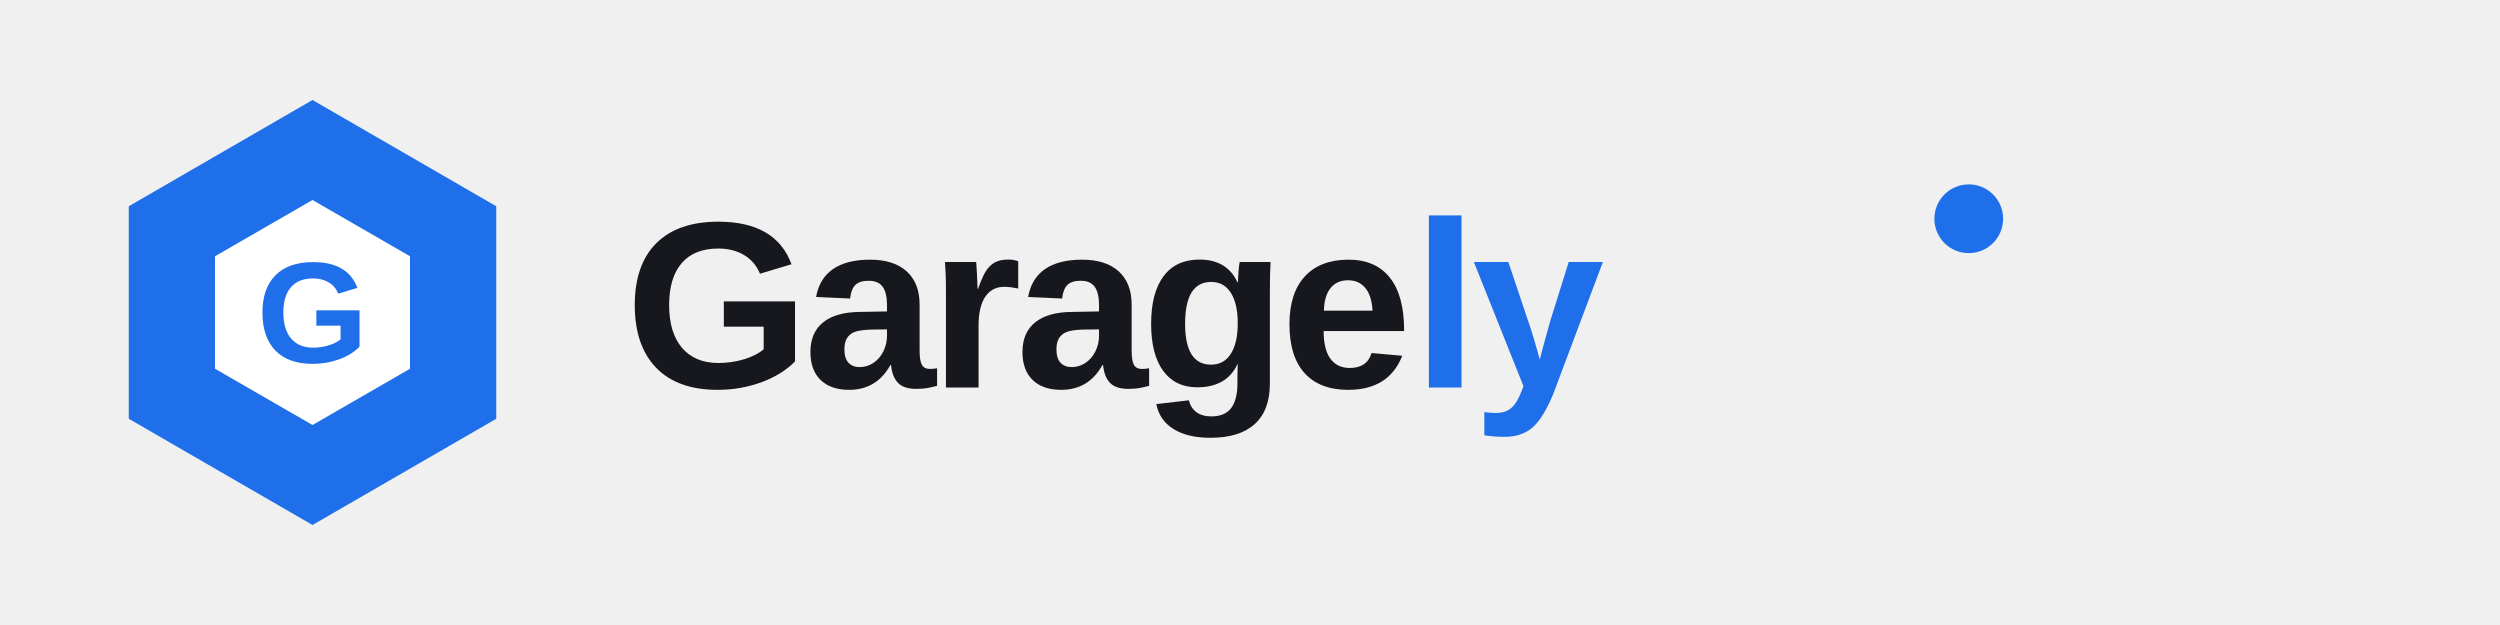
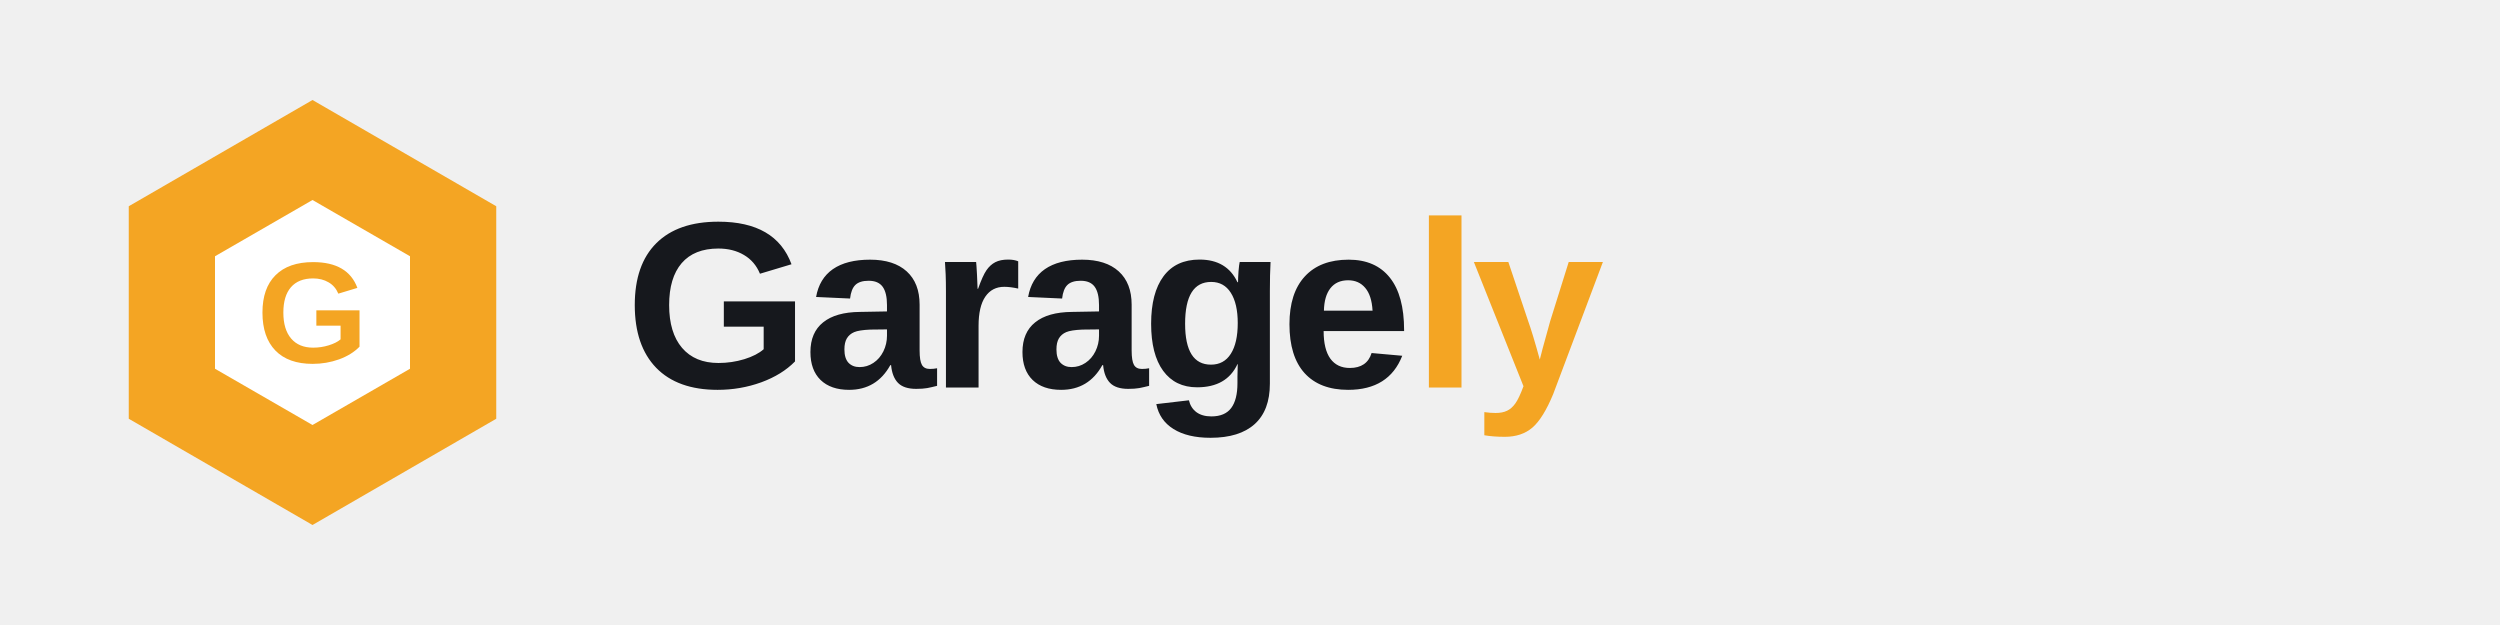
<svg xmlns="http://www.w3.org/2000/svg" width="400" height="100" viewBox="0 0 400 100">
  <g transform="translate(50,50)">
-     <polygon points="0,-34 29.4,-17 29.4,17 0,34 -29.4,17 -29.4,-17" fill="#1F6FEB" />
+     <polygon points="0,-34 29.4,-17 29.4,17 0,34 -29.4,17 -29.4,-17" fill="#F4A523" />
    <polygon points="0,-18 15.6,-9 15.6,9 0,18 -15.6,9 -15.6,-9" fill="#FFFFFF" />
-     <text x="0" y="8" text-anchor="middle" font-family="Arial, Helvetica, sans-serif" font-size="23" font-weight="700" fill="#1F6FEB">G</text>
+     <text x="0" y="8" text-anchor="middle" font-family="Arial, Helvetica, sans-serif" font-size="23" font-weight="700" fill="#F4A523">G</text>
  </g>
-   <text x="100" y="62" font-family="Arial, Helvetica, sans-serif" font-size="38" font-weight="700" letter-spacing="-1" fill="#16181D">Garage<tspan fill="#1F6FEB">ly</tspan>
+   <text x="100" y="62" font-family="Arial, Helvetica, sans-serif" font-size="38" font-weight="700" letter-spacing="-1" fill="#16181D">Garage<tspan fill="#F4A523">ly</tspan>
  </text>
-   <circle cx="315" cy="35" r="5.5" fill="#1F6FEB" />
</svg>
